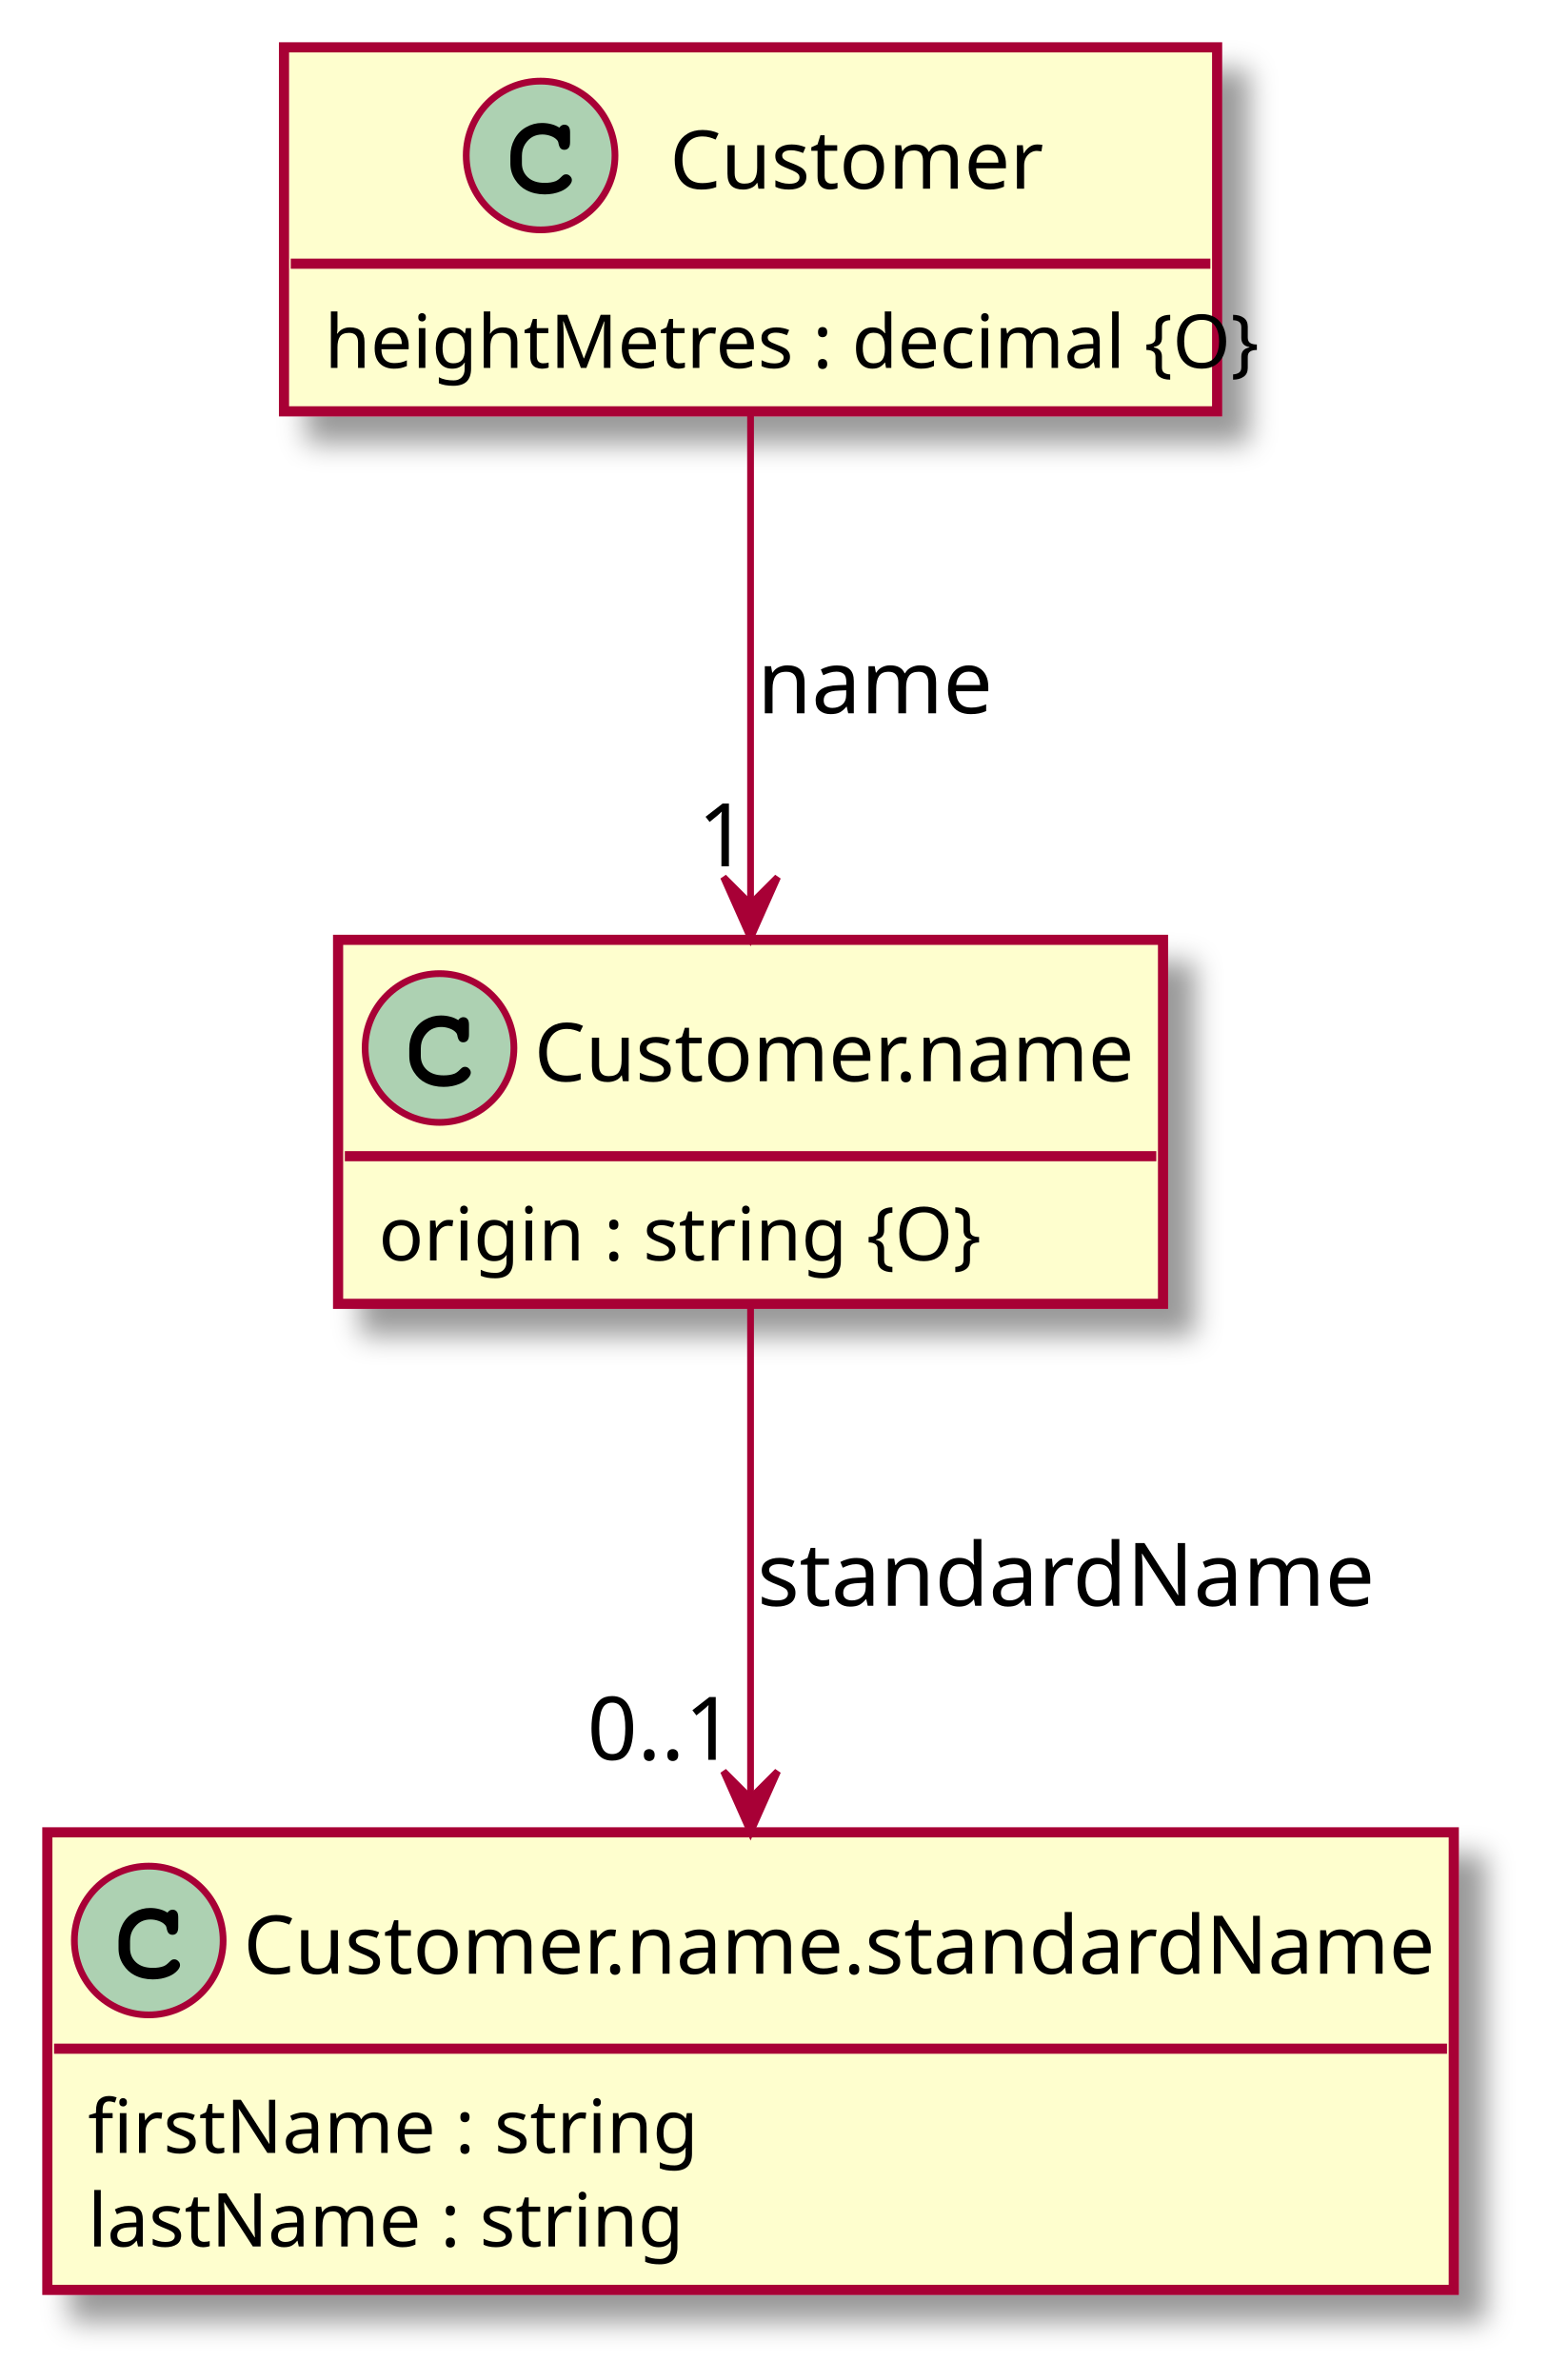
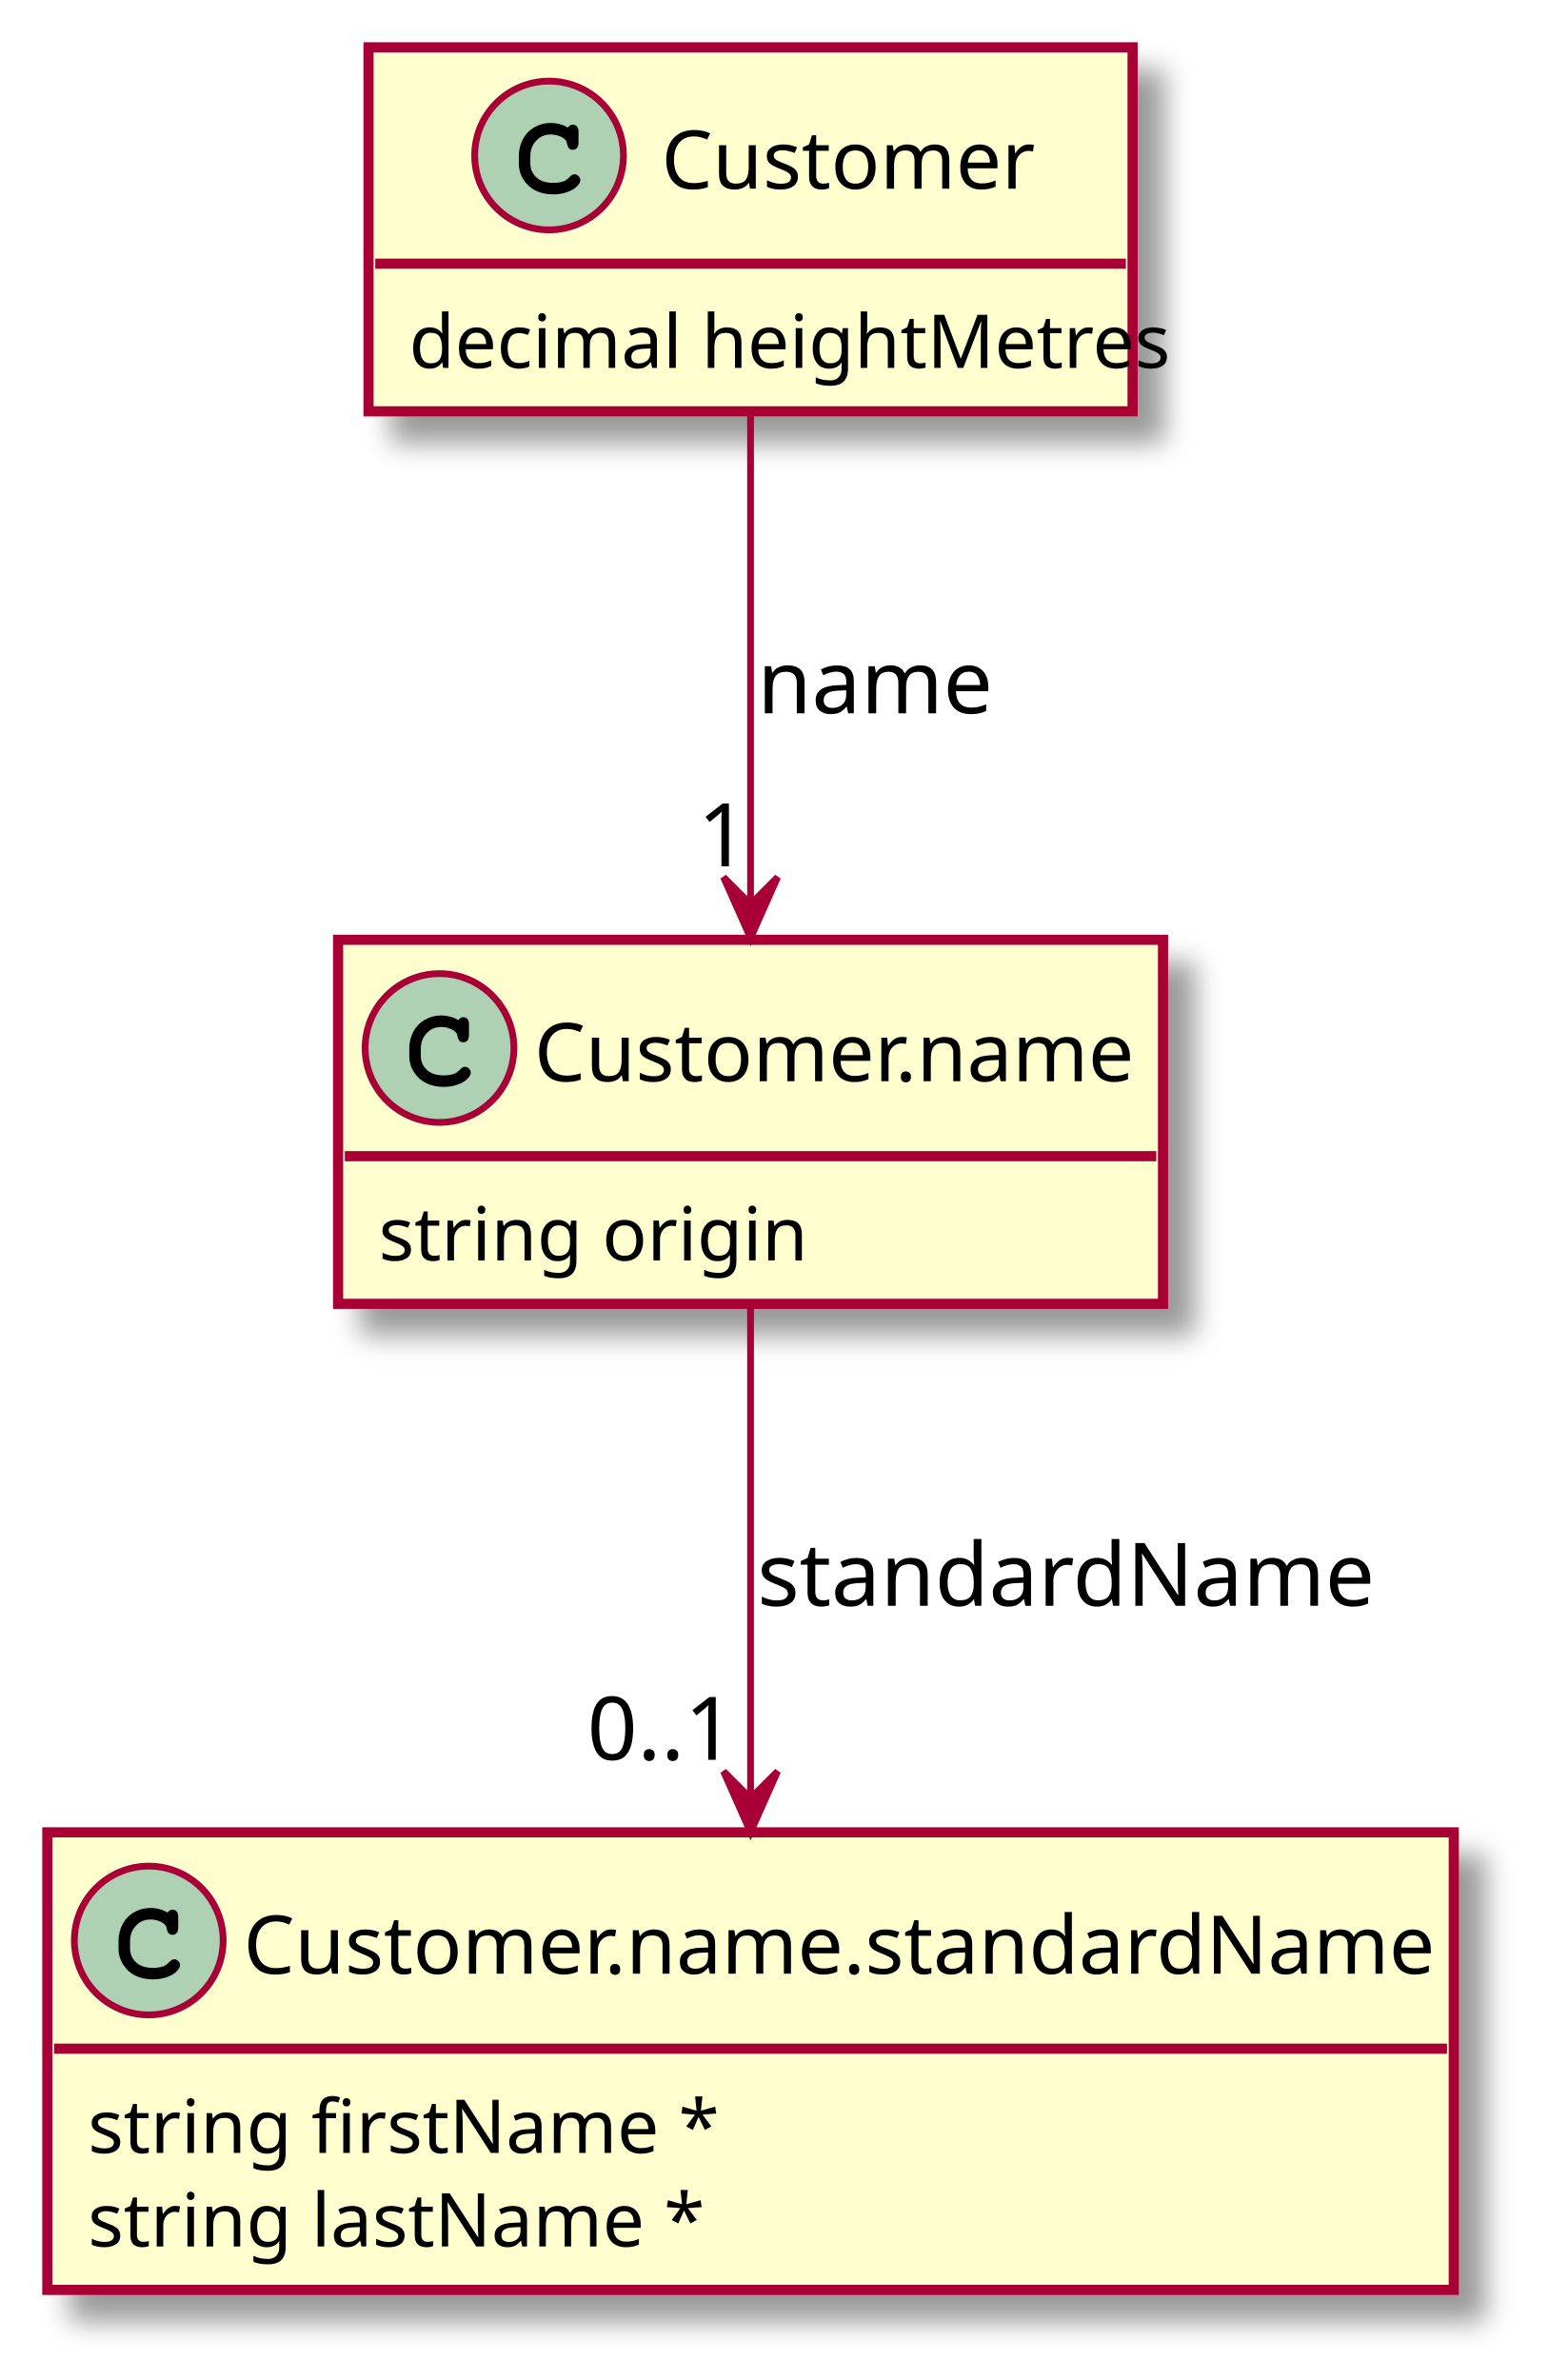
<svg xmlns="http://www.w3.org/2000/svg" contentScriptType="application/ecmascript" contentStyleType="text/css" height="352px" preserveAspectRatio="none" style="width:229px;height:352px;background:#FFFFFF;" version="1.1" viewBox="0 0 229 352" width="229px" zoomAndPan="magnify">
  <defs>
-     <filter height="300%" id="ffmj2sjx81dm3" width="300%" x="-1" y="-1">
+     <filter height="300%" id="f5htxya3xoxkh" width="300%" x="-1" y="-1">
      <feGaussianBlur result="blurOut" stdDeviation="2.0" />
      <feColorMatrix in="blurOut" result="blurOut2" type="matrix" values="0 0 0 0 0 0 0 0 0 0 0 0 0 0 0 0 0 0 .4 0" />
      <feOffset dx="4.0" dy="4.0" in="blurOut2" result="blurOut3" />
      <feBlend in="SourceGraphic" in2="blurOut3" mode="normal" />
    </filter>
  </defs>
  <g>
-     <rect codeLine="8" fill="#FEFECE" filter="url(#ffmj2sjx81dm3)" height="67.672" id="Customer.name.standardName" style="stroke:#A80036;stroke-width:1.5;" width="208" x="7" y="271" />
+     <rect codeLine="8" fill="#FEFECE" filter="url(#f5htxya3xoxkh)" height="67.672" id="Customer.name.standardName" style="stroke:#A80036;stroke-width:1.5;" width="208" x="7" y="271" />
    <ellipse cx="22" cy="287" fill="#ADD1B2" rx="11" ry="11" style="stroke:#A80036;stroke-width:1.0;" />
    <path d="M24.766,282.875 Q24.922,282.656 25.109,282.547 Q25.297,282.438 25.516,282.438 Q25.891,282.438 26.125,282.703 Q26.359,282.953 26.359,283.562 L26.359,285.016 Q26.359,285.625 26.125,285.891 Q25.891,286.156 25.516,286.156 Q25.172,286.156 24.969,285.953 Q24.766,285.766 24.656,285.25 Q24.609,284.891 24.422,284.703 Q24.094,284.328 23.484,284.109 Q22.875,283.891 22.25,283.891 Q21.484,283.891 20.844,284.219 Q20.219,284.547 19.719,285.297 Q19.234,286.047 19.234,287.078 L19.234,288.172 Q19.234,289.406 20.125,290.234 Q21.016,291.047 22.609,291.047 Q23.547,291.047 24.203,290.797 Q24.594,290.641 25.016,290.203 Q25.281,289.938 25.422,289.859 Q25.578,289.781 25.781,289.781 Q26.109,289.781 26.359,290.047 Q26.625,290.297 26.625,290.641 Q26.625,290.984 26.281,291.391 Q25.781,291.969 24.984,292.297 Q23.906,292.75 22.609,292.75 Q21.094,292.75 19.891,292.125 Q18.906,291.625 18.219,290.562 Q17.531,289.484 17.531,288.203 L17.531,287.047 Q17.531,285.719 18.141,284.578 Q18.766,283.422 19.859,282.812 Q20.953,282.188 22.188,282.188 Q22.922,282.188 23.562,282.359 Q24.219,282.516 24.766,282.875 Z " fill="#000000" />
    <text fill="#000000" font-family="sans-serif" font-size="12" lengthAdjust="spacing" textLength="176" x="36" y="291.91">Customer.name.standardName
        </text>
    <line style="stroke:#A80036;stroke-width:1.5;" x1="8" x2="214" y1="303" y2="303" />
-     <text fill="#000000" font-family="sans-serif" font-size="11" lengthAdjust="spacing" textLength="82" x="13" y="318.419">firstName : string
+     <text fill="#000000" font-family="sans-serif" font-size="11" lengthAdjust="spacing" textLength="83" x="13" y="318.419">string firstName *
        </text>
-     <text fill="#000000" font-family="sans-serif" font-size="11" lengthAdjust="spacing" textLength="80" x="13" y="332.255">lastName : string
+     <text fill="#000000" font-family="sans-serif" font-size="11" lengthAdjust="spacing" textLength="81" x="13" y="332.255">string lastName *
        </text>
-     <rect codeLine="13" fill="#FEFECE" filter="url(#ffmj2sjx81dm3)" height="53.836" id="Customer.name" style="stroke:#A80036;stroke-width:1.5;" width="122" x="50" y="139" />
+     <rect codeLine="13" fill="#FEFECE" filter="url(#f5htxya3xoxkh)" height="53.836" id="Customer.name" style="stroke:#A80036;stroke-width:1.5;" width="122" x="50" y="139" />
    <ellipse cx="65" cy="155" fill="#ADD1B2" rx="11" ry="11" style="stroke:#A80036;stroke-width:1.0;" />
    <path d="M67.766,150.875 Q67.922,150.656 68.109,150.547 Q68.297,150.438 68.516,150.438 Q68.891,150.438 69.125,150.703 Q69.359,150.953 69.359,151.562 L69.359,153.016 Q69.359,153.625 69.125,153.891 Q68.891,154.156 68.516,154.156 Q68.172,154.156 67.969,153.953 Q67.766,153.766 67.656,153.25 Q67.609,152.891 67.422,152.703 Q67.094,152.328 66.484,152.109 Q65.875,151.891 65.25,151.891 Q64.484,151.891 63.844,152.219 Q63.219,152.547 62.719,153.297 Q62.234,154.047 62.234,155.078 L62.234,156.172 Q62.234,157.406 63.125,158.234 Q64.016,159.047 65.609,159.047 Q66.547,159.047 67.203,158.797 Q67.594,158.641 68.016,158.203 Q68.281,157.938 68.422,157.859 Q68.578,157.781 68.781,157.781 Q69.109,157.781 69.359,158.047 Q69.625,158.297 69.625,158.641 Q69.625,158.984 69.281,159.391 Q68.781,159.969 67.984,160.297 Q66.906,160.75 65.609,160.75 Q64.094,160.75 62.891,160.125 Q61.906,159.625 61.219,158.562 Q60.531,157.484 60.531,156.203 L60.531,155.047 Q60.531,153.719 61.141,152.578 Q61.766,151.422 62.859,150.812 Q63.953,150.188 65.188,150.188 Q65.922,150.188 66.562,150.359 Q67.219,150.516 67.766,150.875 Z " fill="#000000" />
    <text fill="#000000" font-family="sans-serif" font-size="12" lengthAdjust="spacing" textLength="90" x="79" y="159.91">Customer.name
        </text>
    <line style="stroke:#A80036;stroke-width:1.5;" x1="51" x2="171" y1="171" y2="171" />
-     <text fill="#000000" font-family="sans-serif" font-size="11" lengthAdjust="spacing" textLength="81" x="56" y="186.419">origin : string {O}
+     <text fill="#000000" font-family="sans-serif" font-size="11" lengthAdjust="spacing" textLength="56" x="56" y="186.419">string origin
        </text>
-     <rect codeLine="17" fill="#FEFECE" filter="url(#ffmj2sjx81dm3)" height="53.836" id="Customer" style="stroke:#A80036;stroke-width:1.5;" width="138" x="42" y="7" />
-     <ellipse cx="79.95" cy="23" fill="#ADD1B2" rx="11" ry="11" style="stroke:#A80036;stroke-width:1.0;" />
-     <path d="M82.716,18.875 Q82.872,18.656 83.059,18.547 Q83.247,18.438 83.466,18.438 Q83.841,18.438 84.075,18.703 Q84.309,18.953 84.309,19.562 L84.309,21.016 Q84.309,21.625 84.075,21.891 Q83.841,22.156 83.466,22.156 Q83.122,22.156 82.919,21.953 Q82.716,21.766 82.606,21.25 Q82.559,20.891 82.372,20.703 Q82.044,20.328 81.434,20.109 Q80.825,19.891 80.2,19.891 Q79.434,19.891 78.794,20.219 Q78.169,20.547 77.669,21.297 Q77.184,22.047 77.184,23.078 L77.184,24.172 Q77.184,25.406 78.075,26.234 Q78.966,27.047 80.559,27.047 Q81.497,27.047 82.153,26.797 Q82.544,26.641 82.966,26.203 Q83.231,25.938 83.372,25.859 Q83.528,25.781 83.731,25.781 Q84.059,25.781 84.309,26.047 Q84.575,26.297 84.575,26.641 Q84.575,26.984 84.231,27.391 Q83.731,27.969 82.934,28.297 Q81.856,28.75 80.559,28.75 Q79.044,28.75 77.841,28.125 Q76.856,27.625 76.169,26.562 Q75.481,25.484 75.481,24.203 L75.481,23.047 Q75.481,21.719 76.091,20.578 Q76.716,19.422 77.809,18.812 Q78.903,18.188 80.138,18.188 Q80.872,18.188 81.513,18.359 Q82.169,18.516 82.716,18.875 Z " fill="#000000" />
-     <text fill="#000000" font-family="sans-serif" font-size="12" lengthAdjust="spacing" textLength="55" x="99.05" y="27.91">Customer
+     <rect codeLine="17" fill="#FEFECE" filter="url(#f5htxya3xoxkh)" height="53.836" id="Customer" style="stroke:#A80036;stroke-width:1.5;" width="113" x="54.5" y="7" />
+     <ellipse cx="81.2" cy="23" fill="#ADD1B2" rx="11" ry="11" style="stroke:#A80036;stroke-width:1.0;" />
+     <path d="M83.966,18.875 Q84.122,18.656 84.309,18.547 Q84.497,18.438 84.716,18.438 Q85.091,18.438 85.325,18.703 Q85.559,18.953 85.559,19.562 L85.559,21.016 Q85.559,21.625 85.325,21.891 Q85.091,22.156 84.716,22.156 Q84.372,22.156 84.169,21.953 Q83.966,21.766 83.856,21.25 Q83.809,20.891 83.622,20.703 Q83.294,20.328 82.684,20.109 Q82.075,19.891 81.45,19.891 Q80.684,19.891 80.044,20.219 Q79.419,20.547 78.919,21.297 Q78.434,22.047 78.434,23.078 L78.434,24.172 Q78.434,25.406 79.325,26.234 Q80.216,27.047 81.809,27.047 Q82.747,27.047 83.403,26.797 Q83.794,26.641 84.216,26.203 Q84.481,25.938 84.622,25.859 Q84.778,25.781 84.981,25.781 Q85.309,25.781 85.559,26.047 Q85.825,26.297 85.825,26.641 Q85.825,26.984 85.481,27.391 Q84.981,27.969 84.184,28.297 Q83.106,28.75 81.809,28.75 Q80.294,28.75 79.091,28.125 Q78.106,27.625 77.419,26.562 Q76.731,25.484 76.731,24.203 L76.731,23.047 Q76.731,21.719 77.341,20.578 Q77.966,19.422 79.059,18.812 Q80.153,18.188 81.388,18.188 Q82.122,18.188 82.763,18.359 Q83.419,18.516 83.966,18.875 Z " fill="#000000" />
+     <text fill="#000000" font-family="sans-serif" font-size="12" lengthAdjust="spacing" textLength="55" x="97.8" y="27.91">Customer
        </text>
-     <line style="stroke:#A80036;stroke-width:1.5;" x1="43" x2="179" y1="39" y2="39" />
-     <text fill="#000000" font-family="sans-serif" font-size="11" lengthAdjust="spacing" textLength="126" x="48" y="54.419">heightMetres : decimal {O}
+     <line style="stroke:#A80036;stroke-width:1.5;" x1="55.5" x2="166.5" y1="39" y2="39" />
+     <text fill="#000000" font-family="sans-serif" font-size="11" lengthAdjust="spacing" textLength="101" x="60.5" y="54.419">decimal heightMetres
        </text>
    <path codeLine="21" d="M111,193.09 C111,213.66 111,242.64 111,265.82 " fill="none" id="Customer.name-to-Customer.name.standardName" style="stroke:#A80036;stroke-width:1.0;" />
    <polygon fill="#A80036" points="111,270.98,115,261.98,111,265.98,107,261.98,111,270.98" style="stroke:#A80036;stroke-width:1.0;" />
    <text fill="#000000" font-family="sans-serif" font-size="13" lengthAdjust="spacing" textLength="84" x="112" y="237.495">standardName
        </text>
    <text fill="#000000" font-family="sans-serif" font-size="13" lengthAdjust="spacing" textLength="22" x="86.834" y="260.269">0..1
        </text>
    <path codeLine="23" d="M111,61.31 C111,82.19 111,111.44 111,133.56 " fill="none" id="Customer-to-Customer.name" style="stroke:#A80036;stroke-width:1.0;" />
    <polygon fill="#A80036" points="111,138.73,115,129.73,111,133.73,107,129.73,111,138.73" style="stroke:#A80036;stroke-width:1.0;" />
    <text fill="#000000" font-family="sans-serif" font-size="13" lengthAdjust="spacing" textLength="32" x="112" y="105.495">name
        </text>
    <text fill="#000000" font-family="sans-serif" font-size="13" lengthAdjust="spacing" textLength="7" x="103.191" y="128.129">1
        </text>
  </g>
</svg>
